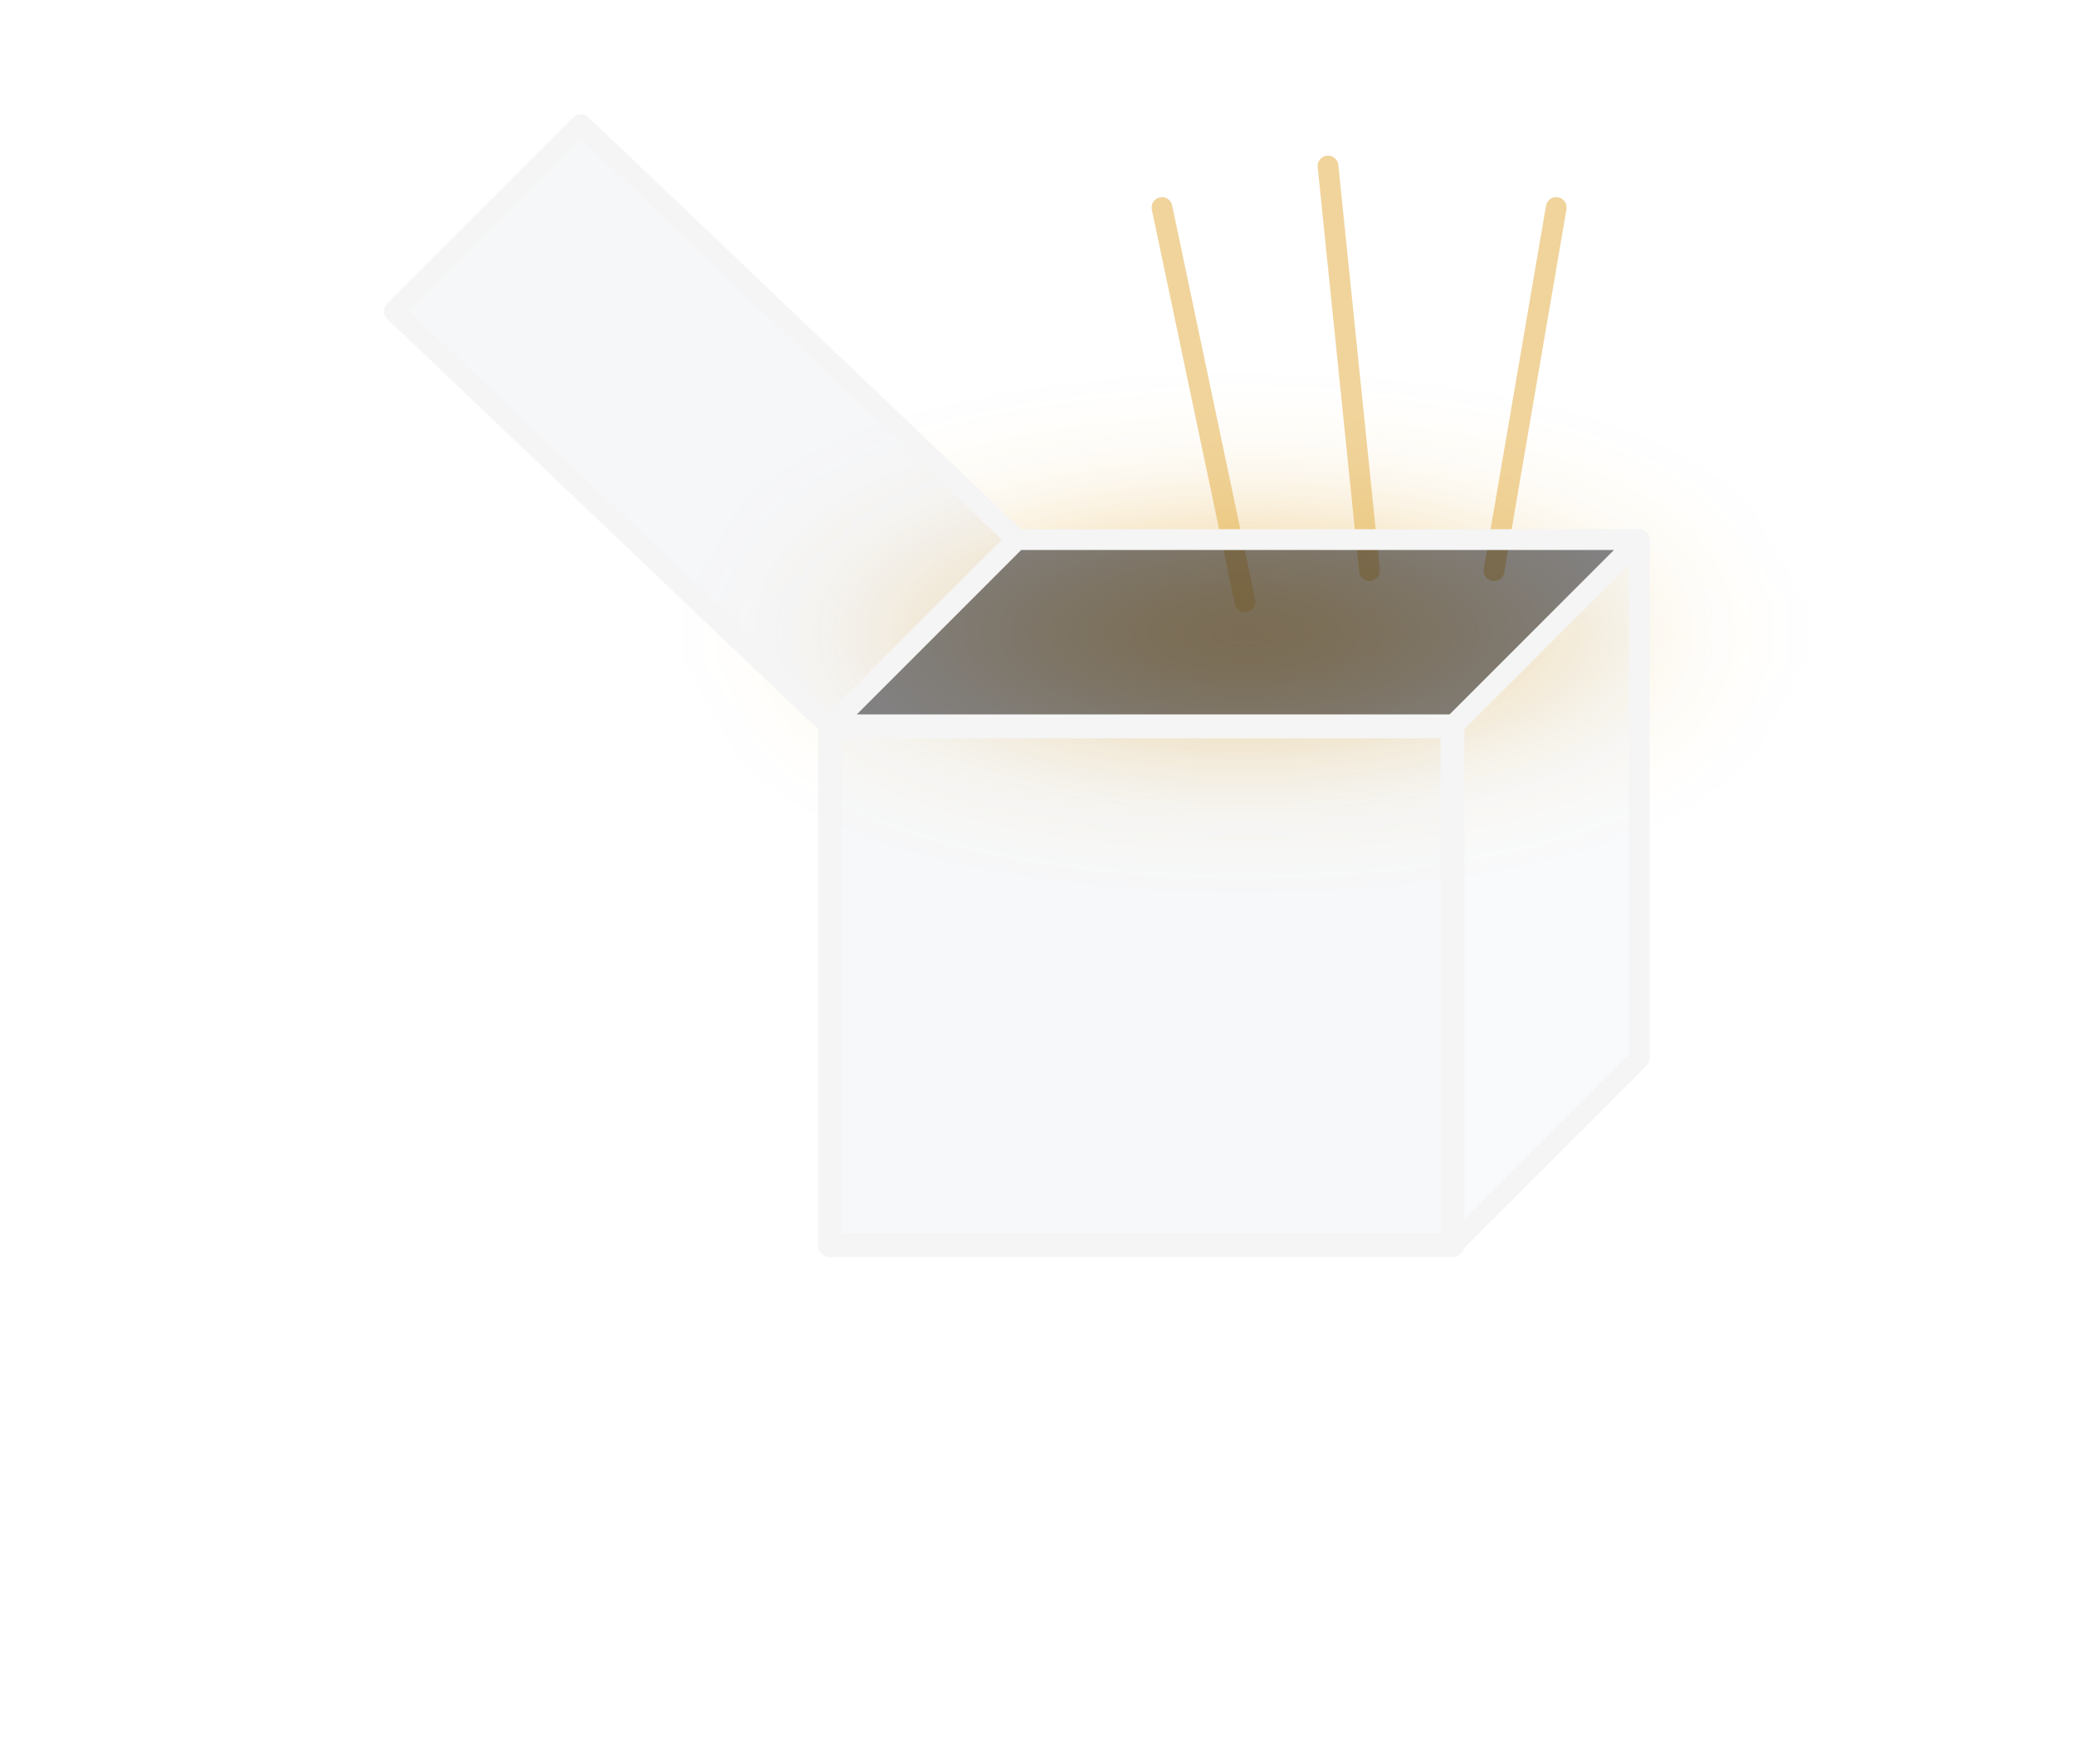
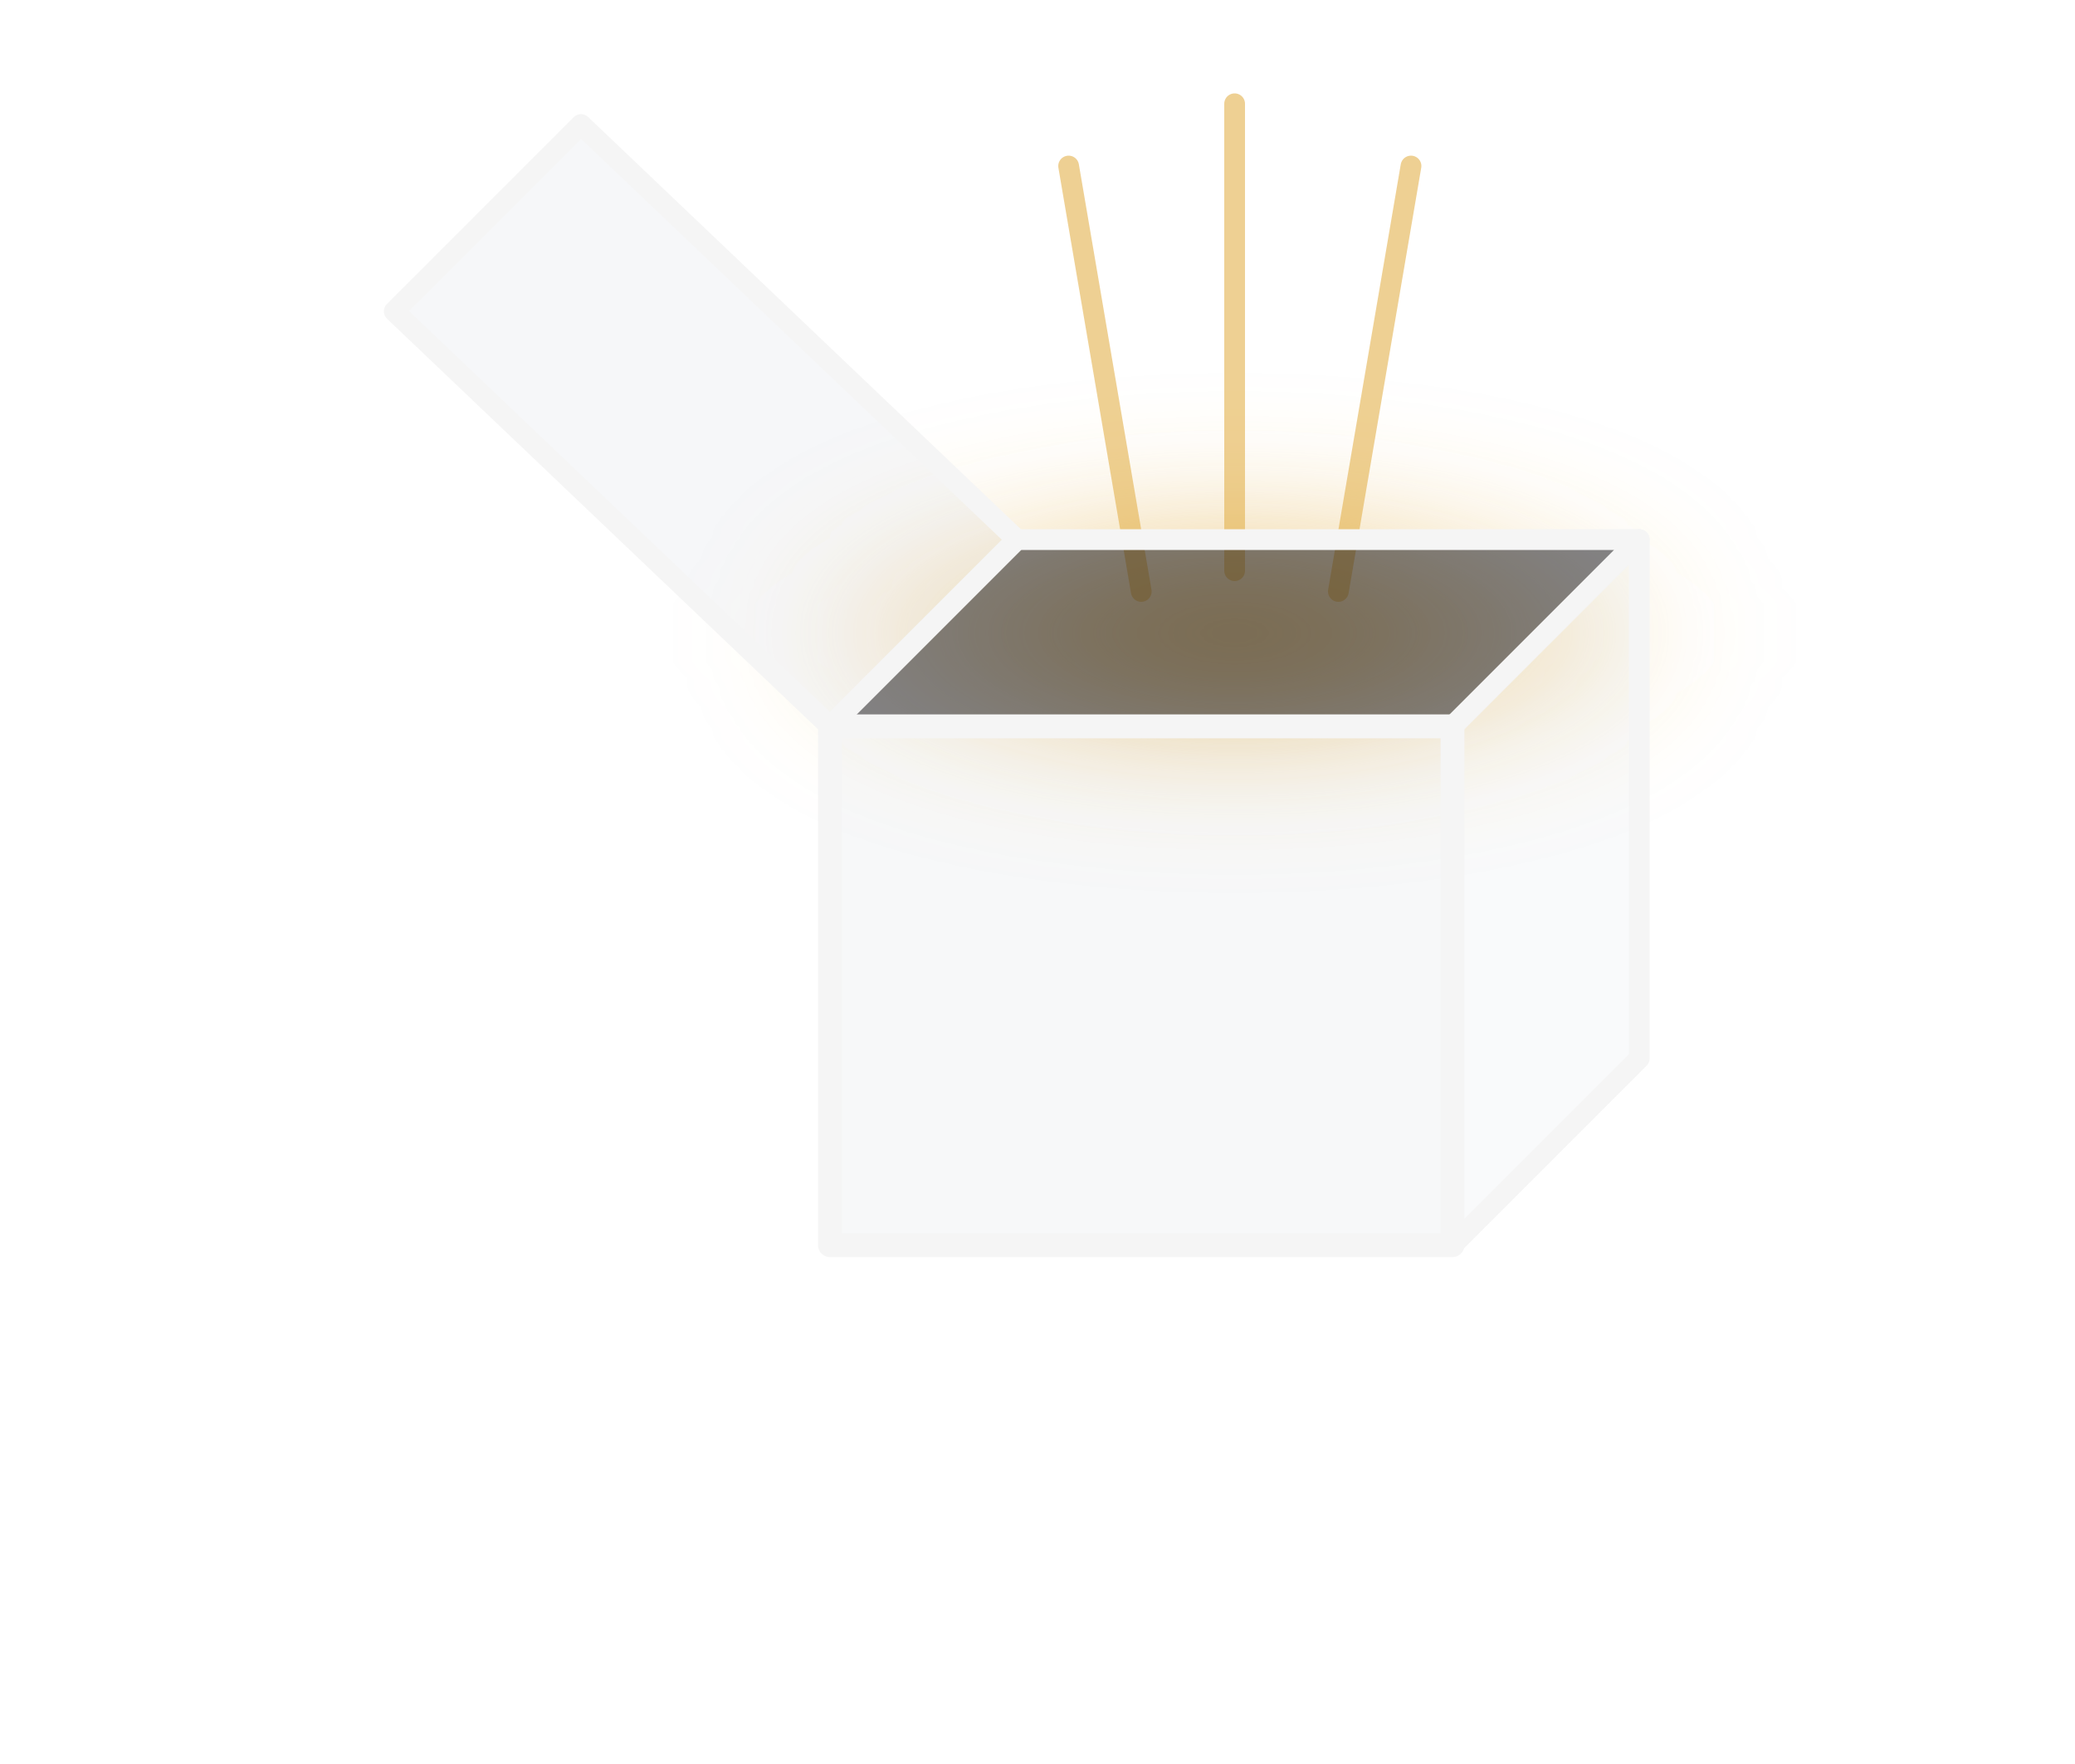
<svg xmlns="http://www.w3.org/2000/svg" viewBox="0 0 200 170">
  <defs>
    <filter id="ig2" x="-60%" y="-60%" width="220%" height="220%">
      <feGaussianBlur stdDeviation="6" />
    </filter>
    <radialGradient id="glow2" cx="50%" cy="50%" r="50%">
      <stop offset="0%" stop-color="#e3b04b" stop-opacity="0.9" />
      <stop offset="100%" stop-color="#e3b04b" stop-opacity="0" />
    </radialGradient>
  </defs>
-   <ellipse cx="120" cy="61" rx="46" ry="14" fill="url(#glow2)" filter="url(#ig2)" />
-   <g stroke="#e3b04b" stroke-width="2" stroke-linecap="round" opacity="0.55">
-     <line x1="132" y1="55" x2="128" y2="16" />
-     <line x1="144" y1="55" x2="150" y2="20" />
-     <line x1="120" y1="58" x2="112" y2="20" />
+   <ellipse cx="119" cy="61" rx="46" ry="14" fill="url(#glow2)" filter="url(#ig2)" />
+   <g stroke="#e3b04b" stroke-width="2" stroke-linecap="round" opacity="0.6">
+     <line x1="110" y1="57" x2="103" y2="16" />
+     <line x1="119" y1="55" x2="119" y2="10" />
+     <line x1="129" y1="57" x2="136" y2="16" />
  </g>
  <g stroke="#f5f5f5" stroke-linejoin="round" stroke-linecap="round">
    <polygon points="80,70 98,52 158,52 140,70" fill="rgba(8,11,20,0.5)" stroke-width="2" />
    <polygon points="140,70 158,52 158,102 140,120" fill="rgba(196,202,214,0.09)" stroke-width="2" />
    <polygon points="80,70 140,70 140,120 80,120" fill="rgba(196,202,214,0.13)" stroke-width="2.3" />
    <polygon points="80,70 98,52 56,12 38,30" fill="rgba(196,202,214,0.15)" stroke-width="2" />
  </g>
</svg>
